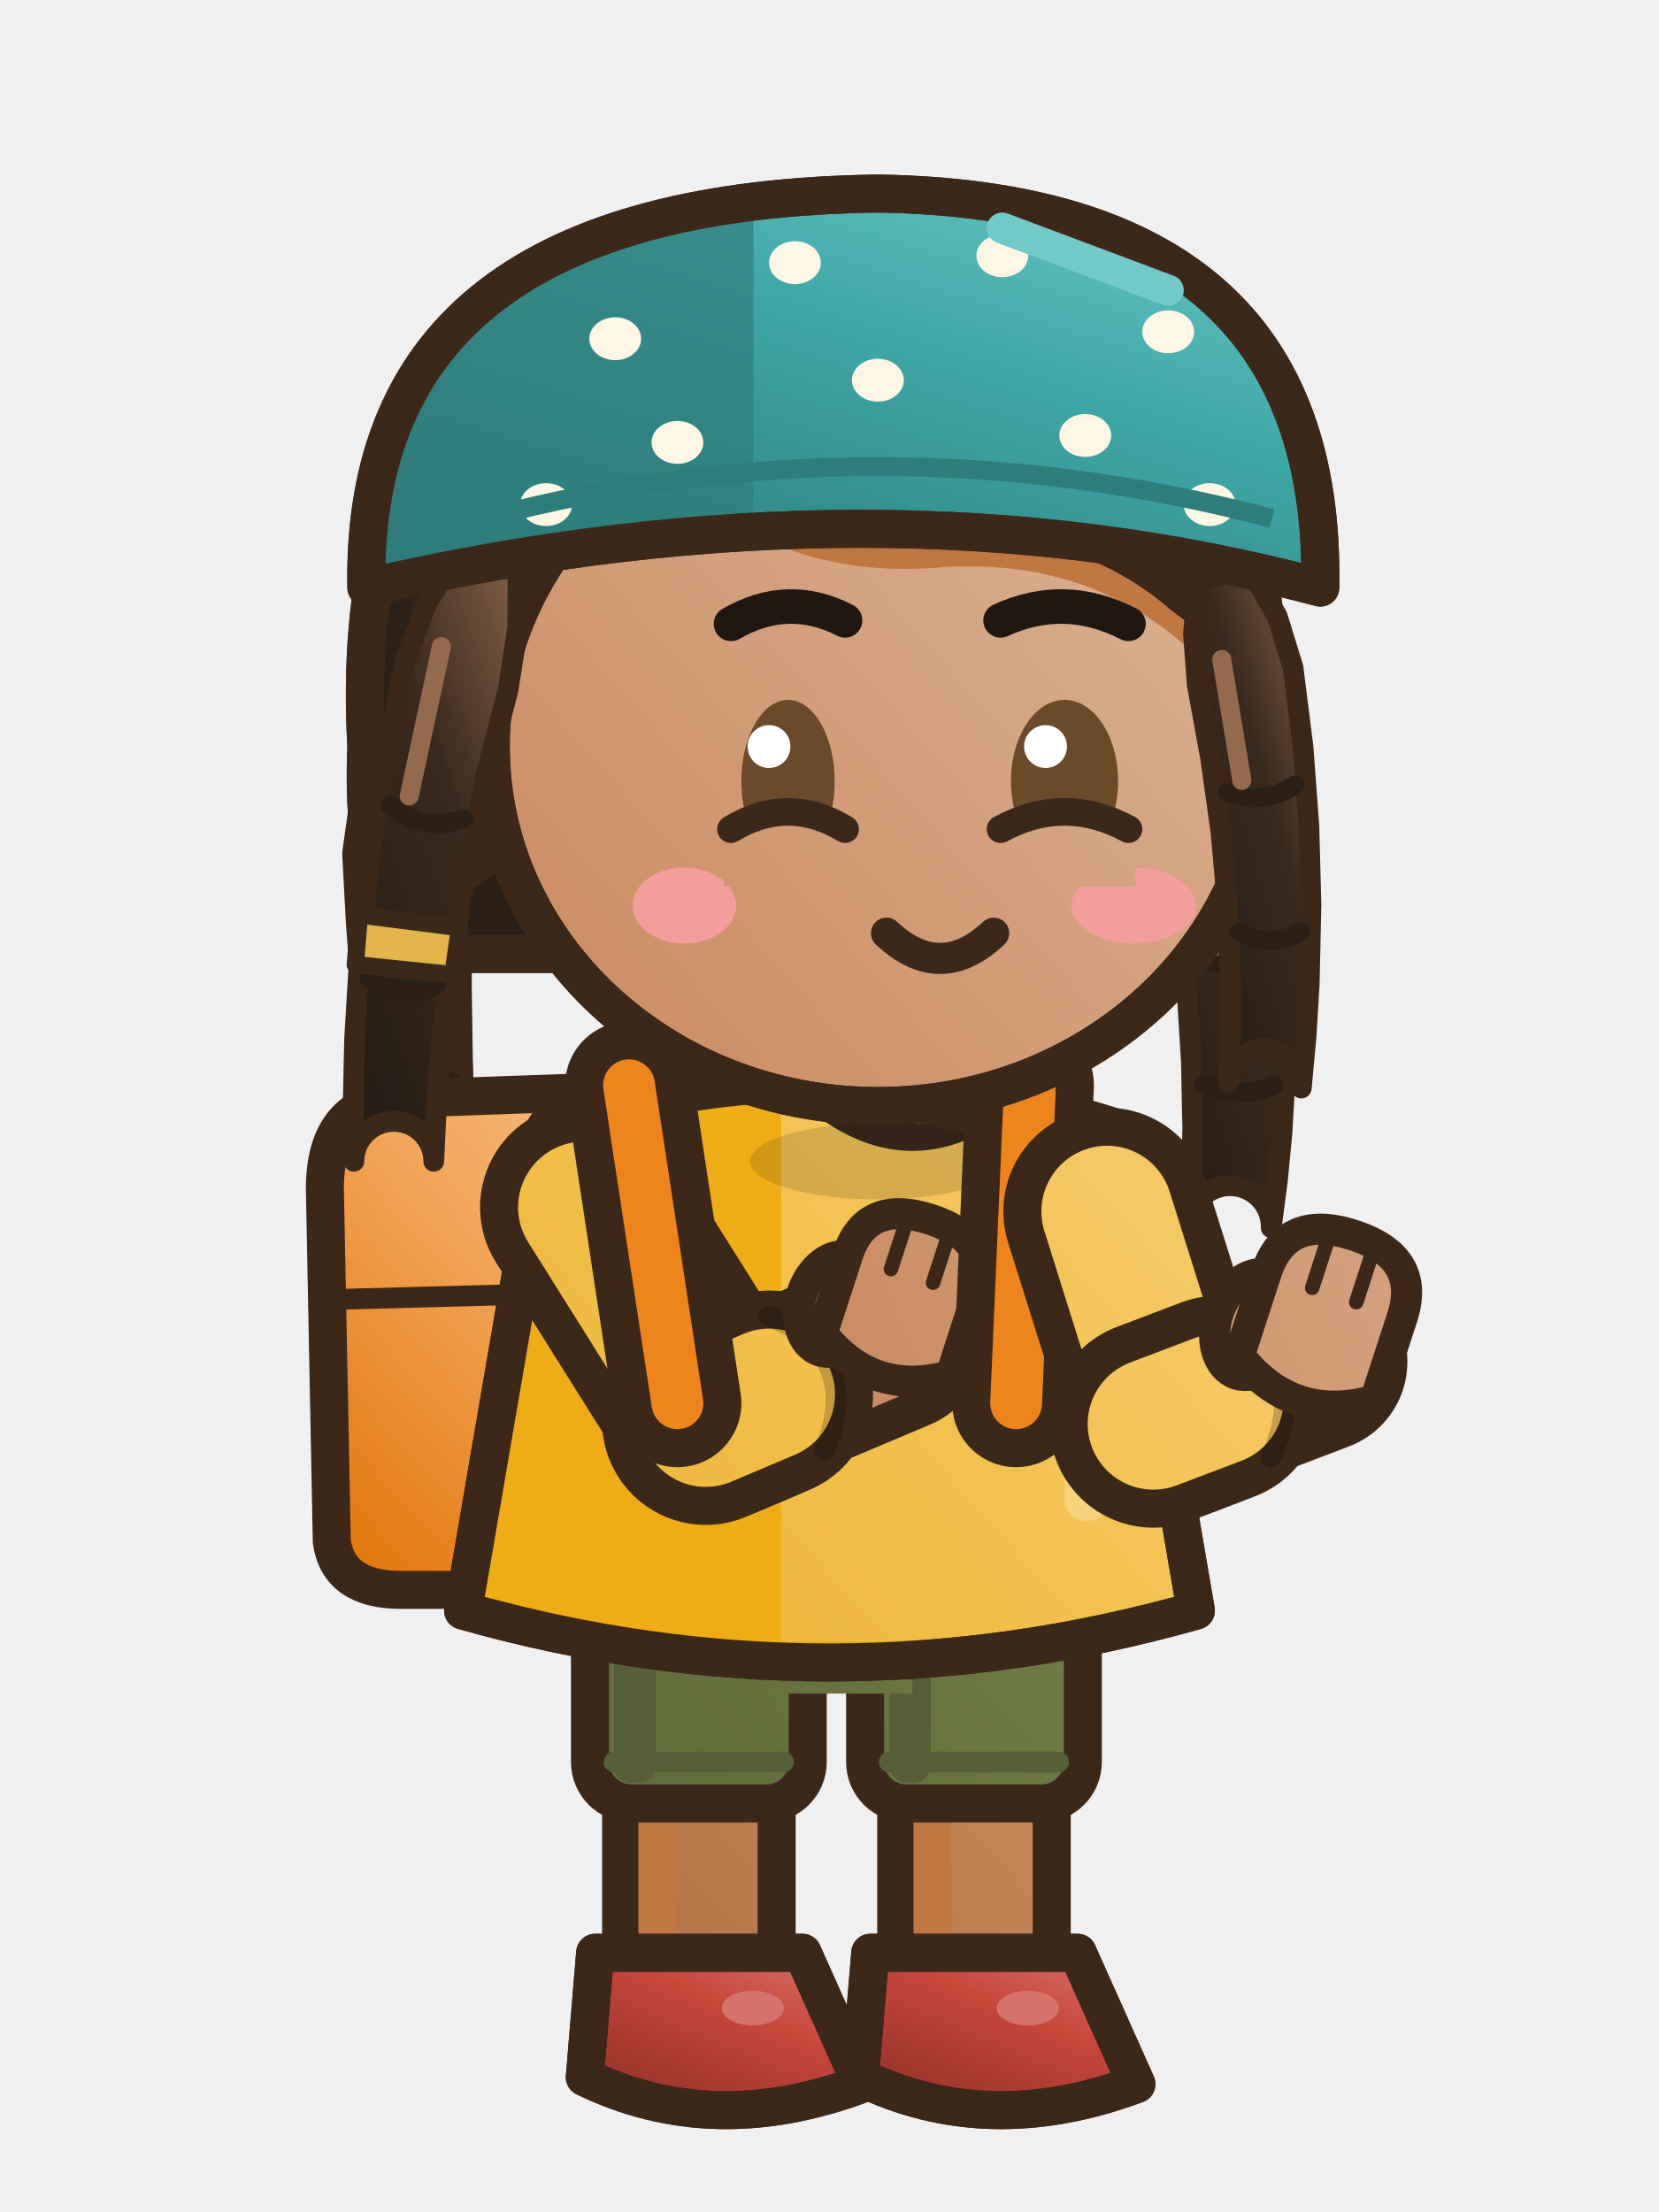
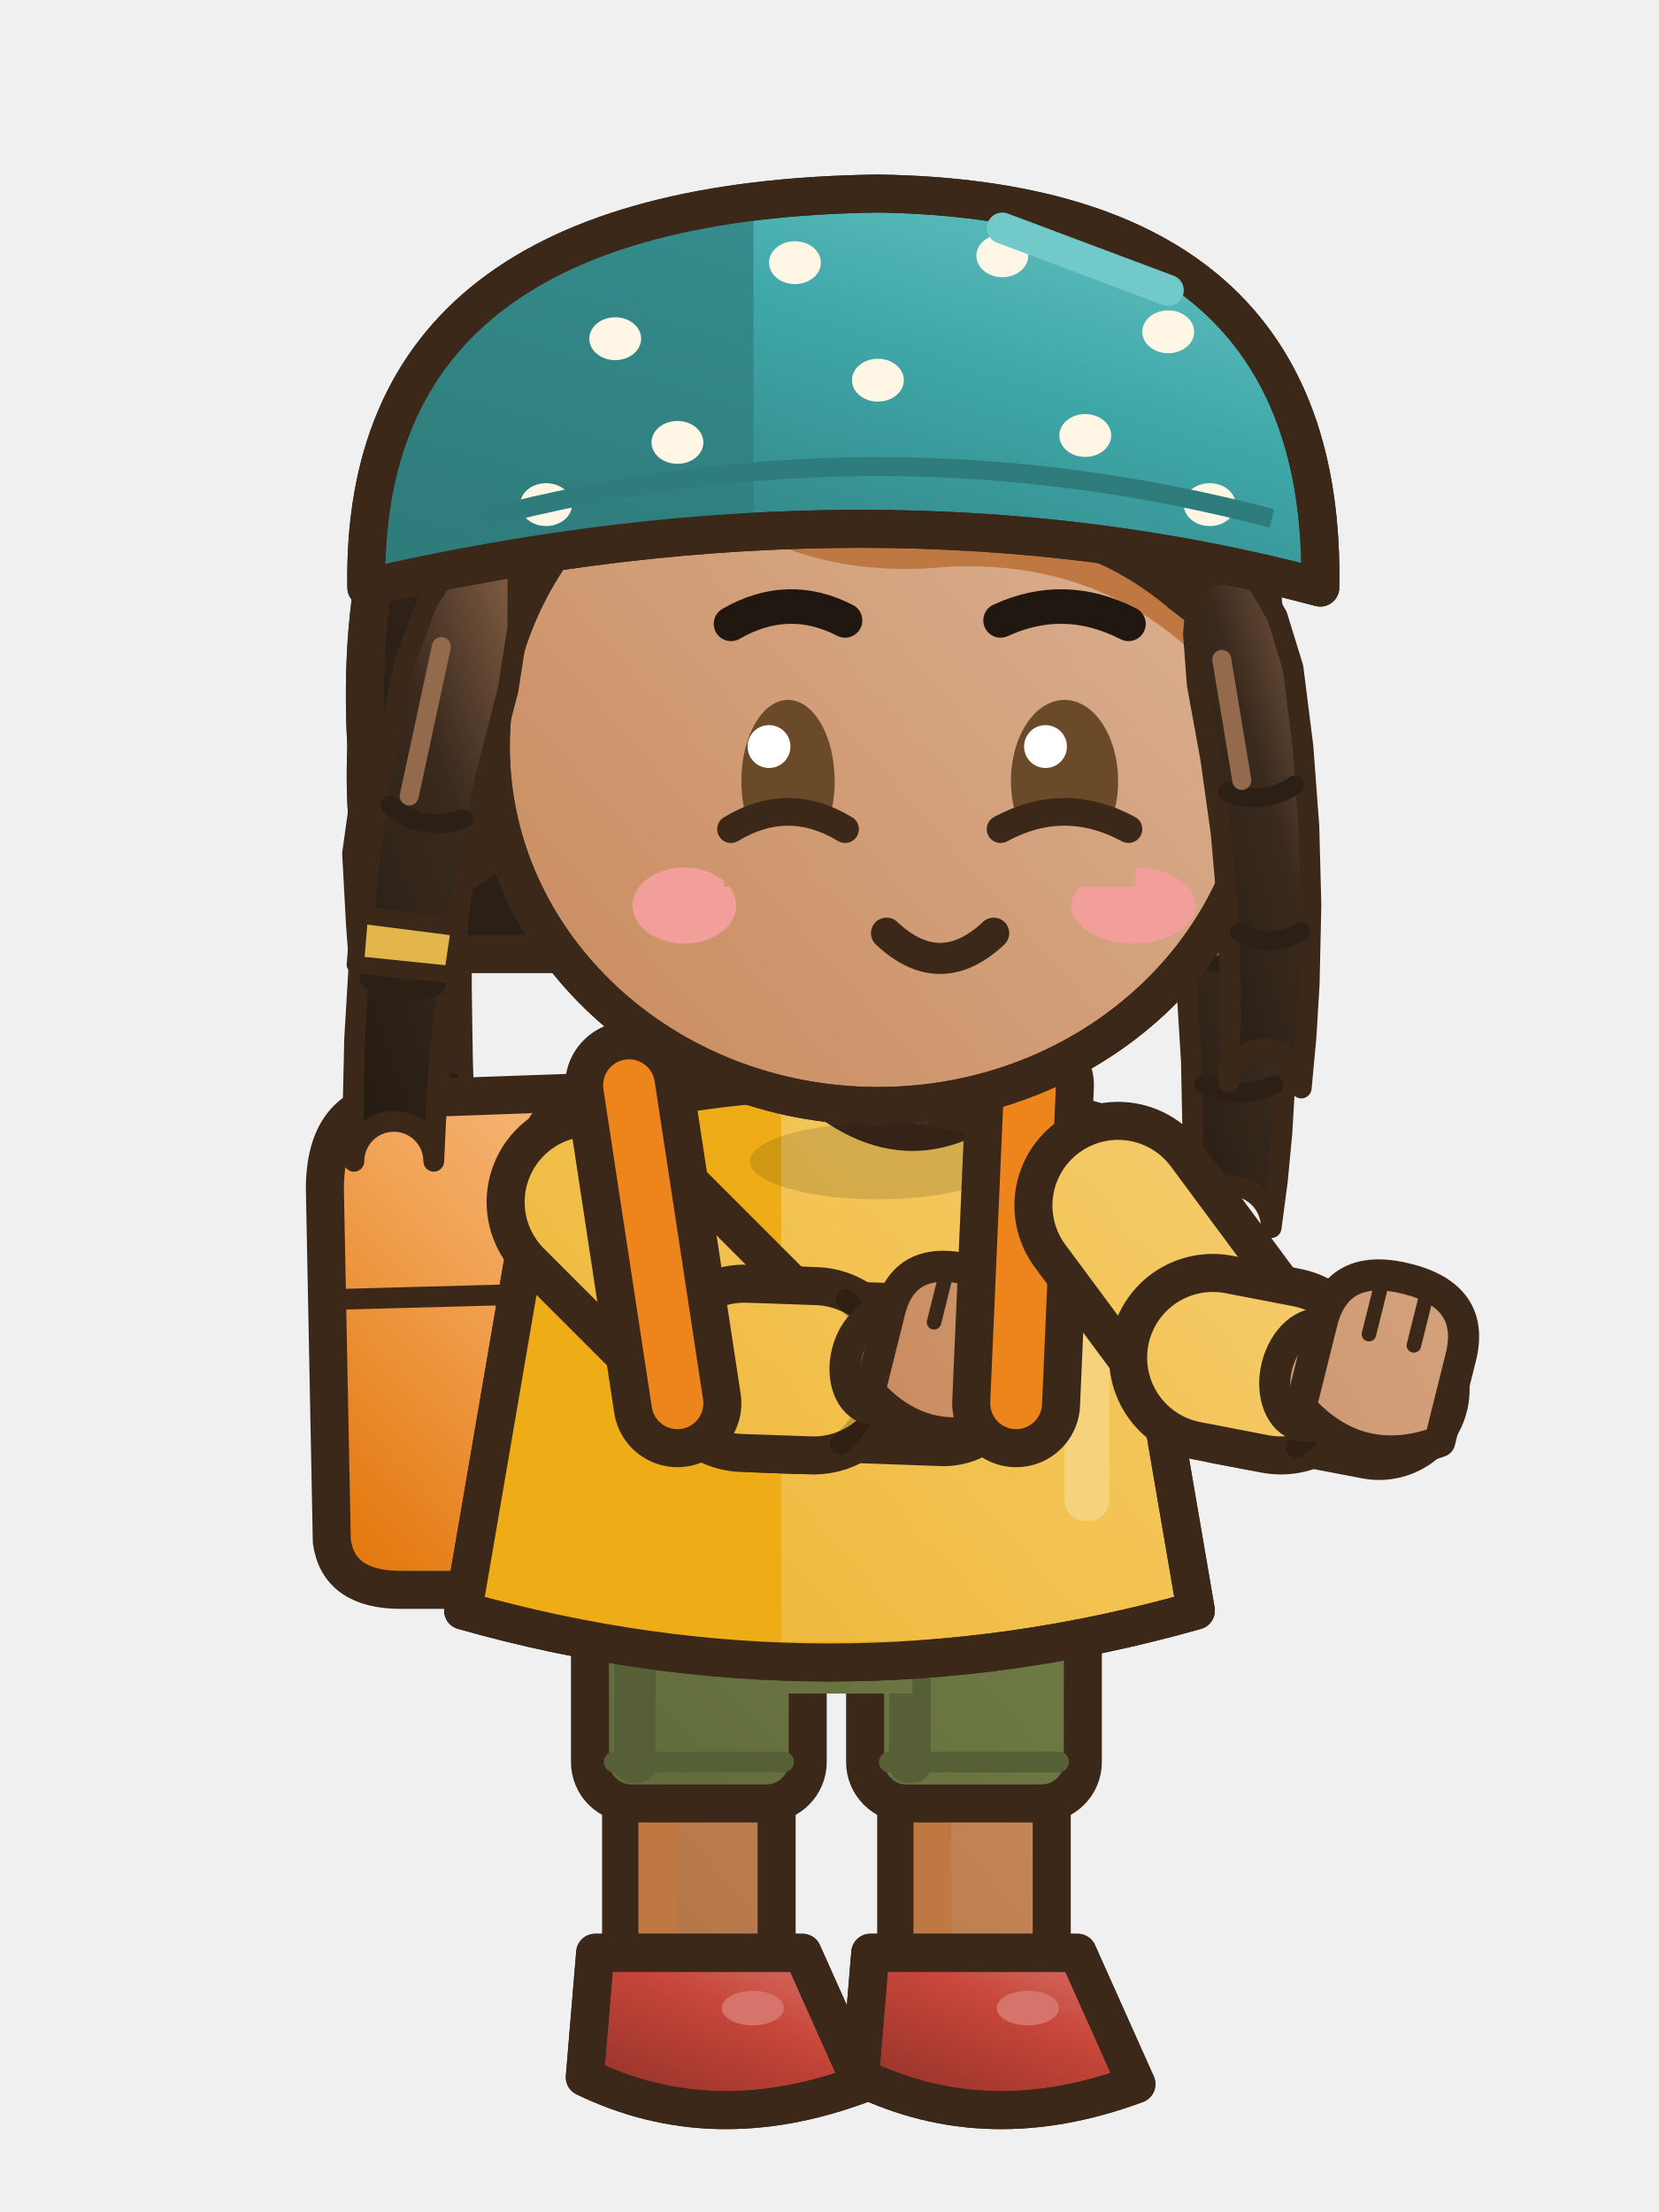
<svg xmlns="http://www.w3.org/2000/svg" width="48" height="64" viewBox="0 0 48 64">
  <g transform="translate(48 0) scale(-1 1)">
    <defs>
      <linearGradient id="a4mtseaction0G0" x1="0" y1="0" x2="0.75" y2="1">
        <stop offset="0" stop-color="#D8AB8B" />
        <stop offset="0.45" stop-color="#C98B5E" />
        <stop offset="1" stop-color="#A36537" />
      </linearGradient>
      <linearGradient id="a4mtseaction0G0t" gradientUnits="userSpaceOnUse" x1="6" y1="28" x2="42" y2="60">
        <stop offset="0" stop-color="#D8AB8B" />
        <stop offset="0.45" stop-color="#C98B5E" />
        <stop offset="1" stop-color="#A36537" />
      </linearGradient>
      <linearGradient id="a4mtseaction0G1" x1="0" y1="0" x2="0.75" y2="1">
        <stop offset="0" stop-color="#886246" />
        <stop offset="0.45" stop-color="#3A2A1E" />
        <stop offset="1" stop-color="#271D14" />
      </linearGradient>
      <linearGradient id="a4mtseaction0G1t" gradientUnits="userSpaceOnUse" x1="4" y1="2" x2="42" y2="60">
        <stop offset="0" stop-color="#886246" />
        <stop offset="0.45" stop-color="#3A2A1E" />
        <stop offset="1" stop-color="#271D14" />
      </linearGradient>
      <linearGradient id="a4mtseaction0G2" x1="0" y1="0" x2="0.75" y2="1">
        <stop offset="0" stop-color="#F6D27D" />
        <stop offset="0.45" stop-color="#F2C04B" />
        <stop offset="1" stop-color="#DB9E10" />
      </linearGradient>
      <linearGradient id="a4mtseaction0G2t" gradientUnits="userSpaceOnUse" x1="6" y1="28" x2="42" y2="60">
        <stop offset="0" stop-color="#F6D27D" />
        <stop offset="0.45" stop-color="#F2C04B" />
        <stop offset="1" stop-color="#DB9E10" />
      </linearGradient>
      <linearGradient id="a4mtseaction0G3" x1="0" y1="0" x2="0.75" y2="1">
        <stop offset="0" stop-color="#9EAD6B" />
        <stop offset="0.45" stop-color="#6E7A44" />
        <stop offset="1" stop-color="#515A32" />
      </linearGradient>
      <linearGradient id="a4mtseaction0G3t" gradientUnits="userSpaceOnUse" x1="6" y1="28" x2="42" y2="60">
        <stop offset="0" stop-color="#9EAD6B" />
        <stop offset="0.45" stop-color="#6E7A44" />
        <stop offset="1" stop-color="#515A32" />
      </linearGradient>
      <linearGradient id="a4mtseaction0G4" x1="0" y1="0" x2="0.75" y2="1">
        <stop offset="0" stop-color="#D77A71" />
        <stop offset="0.45" stop-color="#C8463A" />
        <stop offset="1" stop-color="#95332A" />
      </linearGradient>
      <linearGradient id="a4mtseaction0G4t" gradientUnits="userSpaceOnUse" x1="4" y1="2" x2="42" y2="60">
        <stop offset="0" stop-color="#D77A71" />
        <stop offset="0.45" stop-color="#C8463A" />
        <stop offset="1" stop-color="#95332A" />
      </linearGradient>
      <linearGradient id="a4mtseaction0G5" x1="0" y1="0" x2="0.75" y2="1">
        <stop offset="0" stop-color="#AE7D58" />
        <stop offset="0.45" stop-color="#704F36" />
        <stop offset="1" stop-color="#533A28" />
      </linearGradient>
      <linearGradient id="a4mtseaction0G5t" gradientUnits="userSpaceOnUse" x1="4" y1="2" x2="42" y2="60">
        <stop offset="0" stop-color="#AE7D58" />
        <stop offset="0.45" stop-color="#704F36" />
        <stop offset="1" stop-color="#533A28" />
      </linearGradient>
      <linearGradient id="a4mtseaction0G6" x1="0" y1="0" x2="0.75" y2="1">
        <stop offset="0" stop-color="#6DC7C8" />
        <stop offset="0.45" stop-color="#3FA7A8" />
        <stop offset="1" stop-color="#2F7C7C" />
      </linearGradient>
      <linearGradient id="a4mtseaction0G6t" gradientUnits="userSpaceOnUse" x1="4" y1="2" x2="42" y2="60">
        <stop offset="0" stop-color="#6DC7C8" />
        <stop offset="0.45" stop-color="#3FA7A8" />
        <stop offset="1" stop-color="#2F7C7C" />
      </linearGradient>
      <linearGradient id="a4mtseaction0G7" x1="0" y1="0" x2="0.75" y2="1">
        <stop offset="0" stop-color="#F6BF88" />
        <stop offset="0.45" stop-color="#F2A65A" />
        <stop offset="1" stop-color="#E47B12" />
      </linearGradient>
      <linearGradient id="a4mtseaction0G7t" gradientUnits="userSpaceOnUse" x1="4" y1="2" x2="42" y2="60">
        <stop offset="0" stop-color="#F6BF88" />
        <stop offset="0.45" stop-color="#F2A65A" />
        <stop offset="1" stop-color="#E47B12" />
      </linearGradient>
    </defs>
    <g transform="translate(0 0)">
      <path d="M12.17,21.84 L11.38,23.11 L10.98,24.47 L10.82,26.55 L10.76,28.64 L10.79,30.71 L10.91,32.78 L11.04,34.15 L11.22,35.52 A1.19,1.19 0 0,1 13.58,35.28 L13.58,35.28 L13.52,33.97 L13.49,32.66 L13.53,30.71 L13.65,28.76 L13.85,26.83 L14.15,24.89 L14.14,23.57 L13.83,22.16 Z" fill="url(#a4mtseaction0G1)" stroke="#3C2819" stroke-width="0.6" stroke-linejoin="round" stroke-linecap="round" />
      <path d="M11.15,27.55 Q12.23,28.1 13.37,27.7 M11.15,31.39 Q12.17,31.85 13.17,31.37" fill="none" stroke="#2B1F16" stroke-width=".55" stroke-linecap="round" />
      <line x1="13.28" y1="24.24" x2="12.88" y2="27.4" stroke="#936A4C" stroke-width="0.55" stroke-linecap="round" />
      <path d="M35.35,22.01 L34.81,23.34 L34.61,24.67 L34.65,26.65 L34.65,28.64 L34.62,30.62 L34.56,32.62 L34.5,33.95 L34.42,35.28 A1.19,1.19 0 0,1 36.78,35.52 L36.78,35.52 L36.97,34.17 L37.13,32.82 L37.36,30.8 L37.54,28.76 L37.69,26.73 L37.8,24.69 L37.61,23.34 L37.05,21.99 Z" fill="url(#a4mtseaction0G1)" stroke="#3C2819" stroke-width="0.6" stroke-linejoin="round" stroke-linecap="round" />
      <path d="M35.03,27.59 Q36.12,28.1 37.25,27.67 M34.94,31.31 Q35.91,31.85 36.95,31.45" fill="none" stroke="#2B1F16" stroke-width=".55" stroke-linecap="round" />
      <line x1="36.86" y1="24.15" x2="36.75" y2="27.38" stroke="#936A4C" stroke-width="0.55" stroke-linecap="round" />
      <path d="M28.4,33.2 Q28.6,31.6 31,31.6 L36.6,31.8 Q38.6,32 38.6,34.4 L38.4,44.6 Q38.2,46 36.4,46 L30.4,46 Q28.4,46 28.4,44 Z" fill="url(#a4mtseaction0G7)" stroke="#3C2819" stroke-width="1.1" stroke-linejoin="round" stroke-linecap="round" />
      <path d="M31,37.4 L38.4,37.6" fill="none" stroke="#3C2819" stroke-width="0.6" stroke-linejoin="round" stroke-linecap="round" />
      <rect x="25.53" y="44.5" width="4.5" height="13.2" rx="1.6" fill="url(#a4mtseaction0G0t)" stroke="#3C2819" stroke-width="1.1" stroke-linejoin="round" stroke-linecap="round" />
      <rect x="28.43" y="45.1" width="1.1" height="11.6" rx="0.5" fill="#C07843" />
      <rect x="24.63" y="44.1" width="6.3" height="8.08" rx="1.2" fill="url(#a4mtseaction0G3t)" stroke="#3C2819" stroke-width="1.1" />
      <rect x="29.03" y="44.7" width="1.2" height="6.88" rx="0.5" fill="#565F35" />
      <line x1="25.33" y1="50.98" x2="30.23" y2="50.98" stroke="#565F35" stroke-width="0.6" stroke-linecap="round" />
      <path d="M24.78,56.5 L30.78,56.5 L31.08,60.1 Q27.38,61.9 23.08,60.3 Z" fill="url(#a4mtseaction0G4)" stroke="#3C2819" stroke-width="1.1" stroke-linejoin="round" stroke-linecap="round" />
      <clipPath id="a4mtseaction0s278565">
        <path d="M24.78,56.5 L30.78,56.5 L31.08,60.1 Q27.38,61.9 23.08,60.3 Z" />
      </clipPath>
      <g clip-path="url(#a4mtseaction0s278565)">
        <path d="M22.98,59.8 Q27.38,61.5 31.18,59.6 L31.18,62.1 L22.98,62.1 Z" fill="#913129" />
      </g>
      <path d="M24.78,56.5 L30.78,56.5 L31.08,60.1 Q27.38,61.9 23.08,60.3 Z" fill="none" stroke="#3C2819" stroke-width="1.1" stroke-linejoin="round" stroke-linecap="round" />
      <ellipse cx="26.22" cy="58.1" rx="0.9" ry="0.5" fill="#D6746B" stroke="none" />
      <rect x="17.57" y="44.5" width="4.5" height="13.2" rx="1.6" fill="url(#a4mtseaction0G0t)" stroke="#3C2819" stroke-width="1.1" stroke-linejoin="round" stroke-linecap="round" />
      <rect x="20.47" y="45.1" width="1.1" height="11.6" rx="0.5" fill="#C07843" />
      <rect x="16.67" y="44.1" width="6.3" height="8.08" rx="1.2" fill="url(#a4mtseaction0G3t)" stroke="#3C2819" stroke-width="1.1" />
      <rect x="21.07" y="44.7" width="1.2" height="6.88" rx="0.5" fill="#565F35" />
      <line x1="17.37" y1="50.98" x2="22.27" y2="50.98" stroke="#565F35" stroke-width="0.6" stroke-linecap="round" />
      <path d="M16.82,56.5 L22.82,56.5 L23.12,60.1 Q19.42,61.9 15.12,60.3 Z" fill="url(#a4mtseaction0G4)" stroke="#3C2819" stroke-width="1.1" stroke-linejoin="round" stroke-linecap="round" />
      <clipPath id="a4mtseaction0s198565">
        <path d="M16.82,56.5 L22.82,56.5 L23.12,60.1 Q19.42,61.9 15.12,60.3 Z" />
      </clipPath>
      <g clip-path="url(#a4mtseaction0s198565)">
        <path d="M15.02,59.8 Q19.42,61.5 23.22,59.6 L23.22,62.1 L15.02,62.1 Z" fill="#913129" />
      </g>
      <path d="M16.82,56.5 L22.82,56.5 L23.12,60.1 Q19.42,61.9 15.12,60.3 Z" fill="none" stroke="#3C2819" stroke-width="1.1" stroke-linejoin="round" stroke-linecap="round" />
      <ellipse cx="18.26" cy="58.1" rx="0.9" ry="0.5" fill="#D6746B" stroke="none" />
      <rect x="21.6" y="44.4" width="4.8" height="4.6" fill="url(#a4mtseaction0G3t)" />
      <path d="M15.8,32.6 Q24,30 32.2,32.6 Q33.4,39.6 34.6,46.6 Q24,49.6 13.4,46.6 Q14.6,39.6 15.8,32.6 Z" fill="url(#a4mtseaction0G2t)" stroke="#3C2819" stroke-width="1.1" stroke-linejoin="round" stroke-linecap="round" />
      <clipPath id="a4mtseaction0t">
        <path d="M15.8,32.6 Q24,30 32.2,32.6 Q33.4,39.6 34.6,46.6 Q24,49.6 13.4,46.6 Q14.6,39.6 15.8,32.6 Z" />
      </clipPath>
      <g clip-path="url(#a4mtseaction0t)">
        <rect x="25.4" y="30" width="14" height="22" fill="#EEAD16" />
        <path d="M8,46 Q24,49 40,46 L40,52 L8,52 Z" fill="#EEAD16" />
        <rect x="15.9" y="34" width="1.3" height="10" rx="0.6" fill="#F6D27D" />
      </g>
      <path d="M15.8,32.6 Q24,30 32.2,32.6 Q33.4,39.6 34.6,46.6 Q24,49.6 13.4,46.6 Q14.6,39.6 15.8,32.6 Z" fill="none" stroke="#3C2819" stroke-width="1.1" stroke-linejoin="round" stroke-linecap="round" />
      <path d="M18.4,31.4 Q21.6,34.4 24.8,31.4" fill="none" stroke="#3C2819" stroke-width="0.8" stroke-linejoin="round" stroke-linecap="round" />
      <ellipse cx="22.6" cy="33.6" rx="3.7" ry="1.1" fill="rgba(0,0,0,.13)" stroke="none" />
-       <path d="M31.11,34.93 L27.3,41 L26.1,40.49" fill="none" stroke="#3C2819" stroke-width="6" stroke-linecap="round" stroke-linejoin="round" />
-       <path d="M31.11,34.93 L27.3,41 L26.1,40.49" fill="none" stroke="url(#a4mtseaction0G2t)" stroke-width="3.8" stroke-linecap="round" stroke-linejoin="round" />
-       <path d="M26.1,40.49 L22.1,38.8" fill="none" stroke="#3C2819" stroke-width="5.24" stroke-linecap="round" stroke-linejoin="round" />
-       <path d="M26.1,40.49 L22.1,38.8" fill="none" stroke="url(#a4mtseaction0G0t)" stroke-width="3.04" stroke-linecap="round" stroke-linejoin="round" />
-       <path d="M27.58,41.12 L25.74,40.34" fill="none" stroke="#3C2819" stroke-width="6" stroke-linecap="round" stroke-linejoin="round" />
-       <path d="M27.58,41.12 L25.74,40.34" fill="none" stroke="url(#a4mtseaction0G2t)" stroke-width="3.8" stroke-linecap="round" stroke-linejoin="round" />
-       <path d="M25.77,38.07 Q23.02,39.19 24.13,41.94" fill="none" stroke="rgba(0,0,0,.2)" stroke-width="0.6" stroke-linecap="round" />
-       <g transform="rotate(-18 21.9 37.8)">
-         <ellipse cx="23.76" cy="38.33" rx="1.01" ry="1.43" fill="url(#a4mtseaction0G0t)" stroke="#3C2819" stroke-width="0.9" stroke-linejoin="round" stroke-linecap="round" />
-         <path d="M19.94,39.26 L19.94,36.87 Q19.94,35.15 21.9,35.15 Q23.86,35.15 23.86,36.87 L23.86,39.26 Q21.9,40.58 19.94,39.26 Z" fill="url(#a4mtseaction0G0t)" stroke="#3C2819" stroke-width="0.9" stroke-linejoin="round" stroke-linecap="round" />
-         <line x1="21.26" y1="35.5" x2="21.26" y2="36.87" stroke="#3C2819" stroke-width="0.42" stroke-linecap="round" />
-         <line x1="22.54" y1="35.5" x2="22.54" y2="36.87" stroke="#3C2819" stroke-width="0.42" stroke-linecap="round" />
+       <path d="M30.92,34.78 L26.1,39.6 L24.86,39.65" fill="none" stroke="#3C2819" stroke-width="6" stroke-linecap="round" stroke-linejoin="round" />
+       <path d="M30.92,34.78 L26.1,39.6 L24.86,39.65" fill="none" stroke="url(#a4mtseaction0G2t)" stroke-width="3.8" stroke-linecap="round" stroke-linejoin="round" />
+       <path d="M24.86,39.65 L20.7,39.8" fill="none" stroke="#3C2819" stroke-width="5.24" stroke-linecap="round" stroke-linejoin="round" />
+       <path d="M24.86,39.65 L20.7,39.8" fill="none" stroke="url(#a4mtseaction0G0t)" stroke-width="3.04" stroke-linecap="round" stroke-linejoin="round" />
+       <path d="M26.46,39.59 L24.46,39.66" fill="none" stroke="#3C2819" stroke-width="6" stroke-linecap="round" stroke-linejoin="round" />
+       <path d="M26.46,39.59 L24.46,39.66" fill="none" stroke="url(#a4mtseaction0G2t)" stroke-width="3.8" stroke-linecap="round" stroke-linejoin="round" />
+       <path d="M23.53,37.59 Q21.51,39.77 23.69,41.79" fill="none" stroke="rgba(0,0,0,.2)" stroke-width="0.6" stroke-linecap="round" />
+       <g transform="rotate(-14 20.7 39.8)">
+         <ellipse cx="22.56" cy="39.83" rx="1.01" ry="1.43" fill="url(#a4mtseaction0G0t)" stroke="#3C2819" stroke-width="0.9" stroke-linejoin="round" stroke-linecap="round" />
+         <path d="M18.74,40.76 L18.74,38.37 Q18.74,36.65 20.7,36.65 Q22.66,36.65 22.66,38.37 L22.66,40.76 Q20.7,42.08 18.74,40.76 Z" fill="url(#a4mtseaction0G0t)" stroke="#3C2819" stroke-width="0.9" stroke-linejoin="round" stroke-linecap="round" />
+         <line x1="20.06" y1="37" x2="20.06" y2="38.37" stroke="#3C2819" stroke-width="0.42" stroke-linecap="round" />
+         <line x1="21.34" y1="37" x2="21.34" y2="38.37" stroke="#3C2819" stroke-width="0.42" stroke-linecap="round" />
      </g>
      <line x1="18.2" y1="31.4" x2="18.6" y2="40.6" stroke="#3C2819" stroke-width="3.7" stroke-linecap="round" />
      <line x1="18.2" y1="31.4" x2="18.6" y2="40.6" stroke="#ED851C" stroke-width="1.5" stroke-linecap="round" />
      <line x1="29.8" y1="31.4" x2="28.4" y2="40.6" stroke="#3C2819" stroke-width="3.7" stroke-linecap="round" />
      <line x1="29.8" y1="31.4" x2="28.4" y2="40.6" stroke="#ED851C" stroke-width="1.5" stroke-linecap="round" />
-       <path d="M15.97,35.05 L14.1,41 L13.13,40.63" fill="none" stroke="#3C2819" stroke-width="6" stroke-linecap="round" stroke-linejoin="round" />
-       <path d="M15.97,35.05 L14.1,41 L13.13,40.63" fill="none" stroke="url(#a4mtseaction0G2t)" stroke-width="3.8" stroke-linecap="round" stroke-linejoin="round" />
-       <path d="M13.13,40.63 L9.9,39.4" fill="none" stroke="#3C2819" stroke-width="5.24" stroke-linecap="round" stroke-linejoin="round" />
-       <path d="M13.13,40.63 L9.9,39.4" fill="none" stroke="url(#a4mtseaction0G0t)" stroke-width="3.04" stroke-linecap="round" stroke-linejoin="round" />
-       <path d="M14.63,41.2 L12.76,40.49" fill="none" stroke="#3C2819" stroke-width="6" stroke-linecap="round" stroke-linejoin="round" />
-       <path d="M14.63,41.2 L12.76,40.49" fill="none" stroke="url(#a4mtseaction0G2t)" stroke-width="3.8" stroke-linecap="round" stroke-linejoin="round" />
-       <path d="M12.71,38.22 Q10,39.44 11.22,42.15" fill="none" stroke="rgba(0,0,0,.2)" stroke-width="0.6" stroke-linecap="round" />
-       <g transform="rotate(-18 9.7 38.4)">
-         <ellipse cx="11.67" cy="38.96" rx="1.06" ry="1.51" fill="url(#a4mtseaction0G0t)" stroke="#3C2819" stroke-width="0.9" stroke-linejoin="round" stroke-linecap="round" />
-         <path d="M7.63,39.94 L7.63,37.42 Q7.63,35.6 9.7,35.6 Q11.77,35.6 11.77,37.42 L11.77,39.94 Q9.7,41.34 7.63,39.94 Z" fill="url(#a4mtseaction0G0t)" stroke="#3C2819" stroke-width="0.9" stroke-linejoin="round" stroke-linecap="round" />
-         <line x1="9.03" y1="35.95" x2="9.03" y2="37.42" stroke="#3C2819" stroke-width="0.42" stroke-linecap="round" />
-         <line x1="10.37" y1="35.95" x2="10.37" y2="37.42" stroke="#3C2819" stroke-width="0.42" stroke-linecap="round" />
+       <path d="M15.65,34.88 L12.3,39.4 L11.33,39.58" fill="none" stroke="#3C2819" stroke-width="6" stroke-linecap="round" stroke-linejoin="round" />
+       <path d="M15.65,34.88 L12.3,39.4 L11.33,39.58" fill="none" stroke="url(#a4mtseaction0G2t)" stroke-width="3.8" stroke-linecap="round" stroke-linejoin="round" />
+       <path d="M11.33,39.58 L8.1,40.2" fill="none" stroke="#3C2819" stroke-width="5.24" stroke-linecap="round" stroke-linejoin="round" />
+       <path d="M11.33,39.58 L8.1,40.2" fill="none" stroke="url(#a4mtseaction0G0t)" stroke-width="3.04" stroke-linecap="round" stroke-linejoin="round" />
+       <path d="M12.91,39.28 L10.94,39.66" fill="none" stroke="#3C2819" stroke-width="6" stroke-linecap="round" stroke-linejoin="round" />
+       <path d="M12.91,39.28 L10.94,39.66" fill="none" stroke="url(#a4mtseaction0G2t)" stroke-width="3.8" stroke-linecap="round" stroke-linejoin="round" />
+       <path d="M9.71,37.75 Q8.04,40.21 10.5,41.88" fill="none" stroke="rgba(0,0,0,.2)" stroke-width="0.6" stroke-linecap="round" />
+       <g transform="rotate(-14 8.1 40.2)">
+         <ellipse cx="10.07" cy="40.26" rx="1.06" ry="1.51" fill="url(#a4mtseaction0G0t)" stroke="#3C2819" stroke-width="0.9" stroke-linejoin="round" stroke-linecap="round" />
+         <path d="M6.03,41.24 L6.03,38.72 Q6.03,36.9 8.1,36.9 Q10.17,36.9 10.17,38.72 L10.17,41.24 Q8.1,42.64 6.03,41.24 Z" fill="url(#a4mtseaction0G0t)" stroke="#3C2819" stroke-width="0.9" stroke-linejoin="round" stroke-linecap="round" />
+         <line x1="7.43" y1="37.25" x2="7.43" y2="38.72" stroke="#3C2819" stroke-width="0.42" stroke-linecap="round" />
+         <line x1="8.77" y1="37.25" x2="8.77" y2="38.72" stroke="#3C2819" stroke-width="0.42" stroke-linecap="round" />
      </g>
      <path d="M12,21.6 Q10.6,7.2 24,6.8 Q38.2,7.2 37.4,21.6 Q37.6,26.4 35.6,27.6 L14,27.6 Q12.2,26.4 12,21.6 Z" fill="url(#a4mtseaction0G1)" stroke="#3C2819" stroke-width="1.1" stroke-linejoin="round" stroke-linecap="round" />
      <clipPath id="a4mtseaction0h">
        <path d="M12,21.6 Q10.6,7.2 24,6.8 Q38.2,7.2 37.4,21.6 Q37.6,26.4 35.6,27.6 L14,27.6 Q12.2,26.4 12,21.6 Z" />
      </clipPath>
      <g clip-path="url(#a4mtseaction0h)">
        <rect x="8" y="24.6" width="32" height="10" fill="#2B1F16" />
      </g>
      <path d="M12,21.6 Q10.6,7.2 24,6.8 Q38.2,7.2 37.4,21.6 Q37.6,26.4 35.6,27.6 L14,27.6 Q12.2,26.4 12,21.6 Z" fill="none" stroke="#3C2819" stroke-width="1.1" stroke-linejoin="round" stroke-linecap="round" />
      <ellipse cx="35" cy="23.2" rx="1.5" ry="2.1" fill="url(#a4mtseaction0G0t)" stroke="#3C2819" stroke-width="1.1" stroke-linejoin="round" stroke-linecap="round" />
      <path d="M11.4,21.6 a11.2,10.4 0 1,0 22.4,0 a11.2,10.4 0 1,0 -22.4,0 Z" fill="url(#a4mtseaction0G0t)" stroke="#3C2819" stroke-width="1.1" stroke-linejoin="round" stroke-linecap="round" />
      <clipPath id="a4mtseaction0f">
        <path d="M11.4,21.6 a11.2,10.4 0 1,0 22.4,0 a11.2,10.4 0 1,0 -22.4,0 Z" />
      </clipPath>
      <g clip-path="url(#a4mtseaction0f)">
        <path d="M11.4,19.4 Q11,9.6 23,9 Q35,9.4 35.4,18 Q32.6,13.6 27.6,13.2 Q24.6,15.4 20.6,15 Q16.6,14.8 13.8,17.2 Q12.2,18.4 11.4,19.4 Z" fill="#C07843" transform="translate(0 1.4)" />
        <ellipse cx="15.2" cy="26.2" rx="1.8" ry="1.1" fill="#F29E9A" stroke="none" />
        <ellipse cx="28.2" cy="26.2" rx="1.5" ry="1.1" fill="#F29E9A" stroke="none" />
      </g>
      <path d="M11.4,21.6 a11.2,10.4 0 1,0 22.4,0 a11.2,10.4 0 1,0 -22.4,0 Z" fill="none" stroke="#3C2819" stroke-width="1.1" stroke-linejoin="round" stroke-linecap="round" />
      <path d="M11.4,19.4 Q11,9.6 23,9 Q35,9.4 35.4,18 Q32.6,13.6 27.6,13.2 Q24.6,15.4 20.6,15 Q16.6,14.8 13.8,17.2 Q12.2,18.4 11.4,19.4 Z" fill="url(#a4mtseaction0G1)" stroke="#3C2819" stroke-width="1.1" stroke-linejoin="round" stroke-linecap="round" />
      <clipPath id="a4mtseaction0sf">
        <path d="M11.4,19.4 Q11,9.6 23,9 Q35,9.4 35.4,18 Q32.6,13.6 27.6,13.2 Q24.6,15.4 20.6,15 Q16.6,14.8 13.8,17.2 Q12.2,18.4 11.4,19.4 Z" />
      </clipPath>
      <g clip-path="url(#a4mtseaction0sf)">
        <path d="M16.4,10.4 Q15.4,13.4 15.8,16.6 M20.6,9.6 Q20,12.6 20.4,15.4 M25.4,9.8 Q25.8,12.4 25.4,14.4 M30,11 Q31,13.4 31.4,15.6" fill="none" stroke="#3C2819" stroke-width="0.5" stroke-linejoin="round" stroke-linecap="round" />
      </g>
      <line x1="15.6" y1="11.4" x2="22.6" y2="9.6" stroke="#936A4C" stroke-width="1.3" stroke-linecap="round" />
      <path d="M11.87,16.42 L11.05,17.82 L10.59,19.31 L10.3,21.61 L10.13,23.9 L10.07,26.18 L10.12,28.46 L10.21,29.97 L10.35,31.48 A1.05,1.05 0 0,1 12.45,31.32 L12.45,31.32 L12.4,29.87 L12.4,28.42 L12.48,26.26 L12.67,24.1 L12.97,21.95 L13.36,19.81 L13.47,18.34 L13.33,16.78 Z" fill="url(#a4mtseaction0G1)" stroke="#3C2819" stroke-width="0.6" stroke-linejoin="round" stroke-linecap="round" />
      <path d="M10.53,22.71 Q11.46,23.33 12.49,22.92 M10.37,26.95 Q11.25,27.48 12.14,26.97" fill="none" stroke="#2B1F16" stroke-width=".55" stroke-linecap="round" />
      <line x1="12.65" y1="19.08" x2="12.07" y2="22.58" stroke="#936A4C" stroke-width="0.55" stroke-linecap="round" />
      <path d="M33.01,16.25 L33.02,18.16 L33.3,19.96 L33.97,22.55 L34.51,25.12 L34.94,27.68 L35.24,30.22 L35.37,31.92 L35.45,33.6 A1.15,1.15 0 0,1 37.76,33.6 L37.76,33.6 L37.78,31.84 L37.74,30.06 L37.58,27.38 L37.29,24.68 L36.86,21.95 L36.31,19.21 L35.64,17.43 L34.59,15.75 Z" fill="url(#a4mtseaction0G1)" stroke="#3C2819" stroke-width="0.6" stroke-linejoin="round" stroke-linecap="round" />
      <path d="M34.59,23.69 Q35.77,24.11 36.72,23.29 M35.37,28.5 Q36.4,29.01 37.32,28.31" fill="none" stroke="#2B1F16" stroke-width=".55" stroke-linecap="round" />
      <line x1="35.23" y1="18.71" x2="36.16" y2="23.03" stroke="#936A4C" stroke-width="0.55" stroke-linecap="round" />
      <path d="M34.7,26.84 L34.9,28.2 L37.72,27.91 L37.6,26.47 Z" fill="#E2B64A" stroke="#3C2819" stroke-width="0.5" stroke-linejoin="round" stroke-linecap="round" />
      <path d="M15.35,18.05 Q17.2,17.1 19.05,17.95" fill="none" stroke="#201711" stroke-width="1" stroke-linecap="round" />
      <path d="M26.85,18.05 Q25.2,17.1 23.55,17.95" fill="none" stroke="#201711" stroke-width="1" stroke-linecap="round" />
      <ellipse cx="17.2" cy="22.6" rx="1.55" ry="2.35" fill="#6B4A2A" stroke="none" />
      <ellipse cx="17.75" cy="21.6" rx="0.62" ry="0.62" fill="#FFFFFF" stroke="none" />
      <ellipse cx="16.7" cy="23.6" rx="0.3" ry="0.3" fill="#FFFFFF" stroke="none" />
      <ellipse cx="25.2" cy="22.6" rx="1.35" ry="2.35" fill="#6B4A2A" stroke="none" />
      <ellipse cx="25.75" cy="21.6" rx="0.62" ry="0.62" fill="#FFFFFF" stroke="none" />
      <ellipse cx="24.7" cy="23.6" rx="0.3" ry="0.3" fill="#FFFFFF" stroke="none" />
      <path d="M19.25,27 Q20.8,28.46 22.35,27" fill="none" stroke="#3C2819" stroke-width="0.9" stroke-linejoin="round" stroke-linecap="round" />
      <path d="M15.15,24.09 Q17.2,22.89 19.25,24.09 L19.25,25.65 L15.15,25.65 Z" fill="url(#a4mtseaction0G0t)" />
      <path d="M15.35,23.99 Q17.2,22.99 19.05,23.99" fill="none" stroke="#3C2819" stroke-width="0.8" stroke-linejoin="round" stroke-linecap="round" />
      <path d="M23.35,24.09 Q25.2,22.89 27.05,24.09 L27.05,25.65 L23.35,25.65 Z" fill="url(#a4mtseaction0G0t)" />
      <path d="M23.55,23.99 Q25.2,22.99 26.85,23.99" fill="none" stroke="#3C2819" stroke-width="0.8" stroke-linejoin="round" stroke-linecap="round" />
      <path d="M9.8,17 Q9.6,5.8 22.6,5.6 Q37.6,5.8 37.4,17 Q22.6,13.6 9.8,17 Z" fill="url(#a4mtseaction0G6)" stroke="#3C2819" stroke-width="1.1" stroke-linejoin="round" stroke-linecap="round" />
      <clipPath id="a4mtseaction0bdse">
        <path d="M9.8,17 Q9.6,5.8 22.6,5.6 Q37.6,5.8 37.4,17 Q22.6,13.6 9.8,17 Z" />
      </clipPath>
      <g clip-path="url(#a4mtseaction0bdse)">
        <rect x="26.2" y="4" width="12" height="16" fill="#2F7C7C" opacity=".7" />
        <ellipse cx="14.2" cy="9.6" rx="0.75" ry="0.62" fill="#FFF6E6" stroke="none" />
        <ellipse cx="19" cy="7.4" rx="0.75" ry="0.62" fill="#FFF6E6" stroke="none" />
        <ellipse cx="25" cy="7.6" rx="0.75" ry="0.62" fill="#FFF6E6" stroke="none" />
        <ellipse cx="30.2" cy="9.8" rx="0.75" ry="0.62" fill="#FFF6E6" stroke="none" />
        <ellipse cx="16.6" cy="12.6" rx="0.75" ry="0.62" fill="#FFF6E6" stroke="none" />
        <ellipse cx="22.6" cy="11" rx="0.75" ry="0.62" fill="#FFF6E6" stroke="none" />
        <ellipse cx="28.4" cy="12.8" rx="0.75" ry="0.62" fill="#FFF6E6" stroke="none" />
        <ellipse cx="13" cy="14.6" rx="0.75" ry="0.62" fill="#FFF6E6" stroke="none" />
        <ellipse cx="32.2" cy="14.6" rx="0.75" ry="0.62" fill="#FFF6E6" stroke="none" />
        <path d="M11.2,15 Q22.6,12 34,15" stroke="#2F7C7C" stroke-width=".55" fill="none" />
      </g>
      <path d="M9.8,17 Q9.6,5.8 22.6,5.6 Q37.6,5.8 37.4,17 Q22.6,13.6 9.8,17 Z" fill="none" stroke="#3C2819" stroke-width="1.1" stroke-linejoin="round" stroke-linecap="round" />
      <line x1="14.2" y1="8.4" x2="19" y2="6.6" stroke="#71C9CA" stroke-width="0.9" stroke-linecap="round" />
    </g>
  </g>
</svg>
